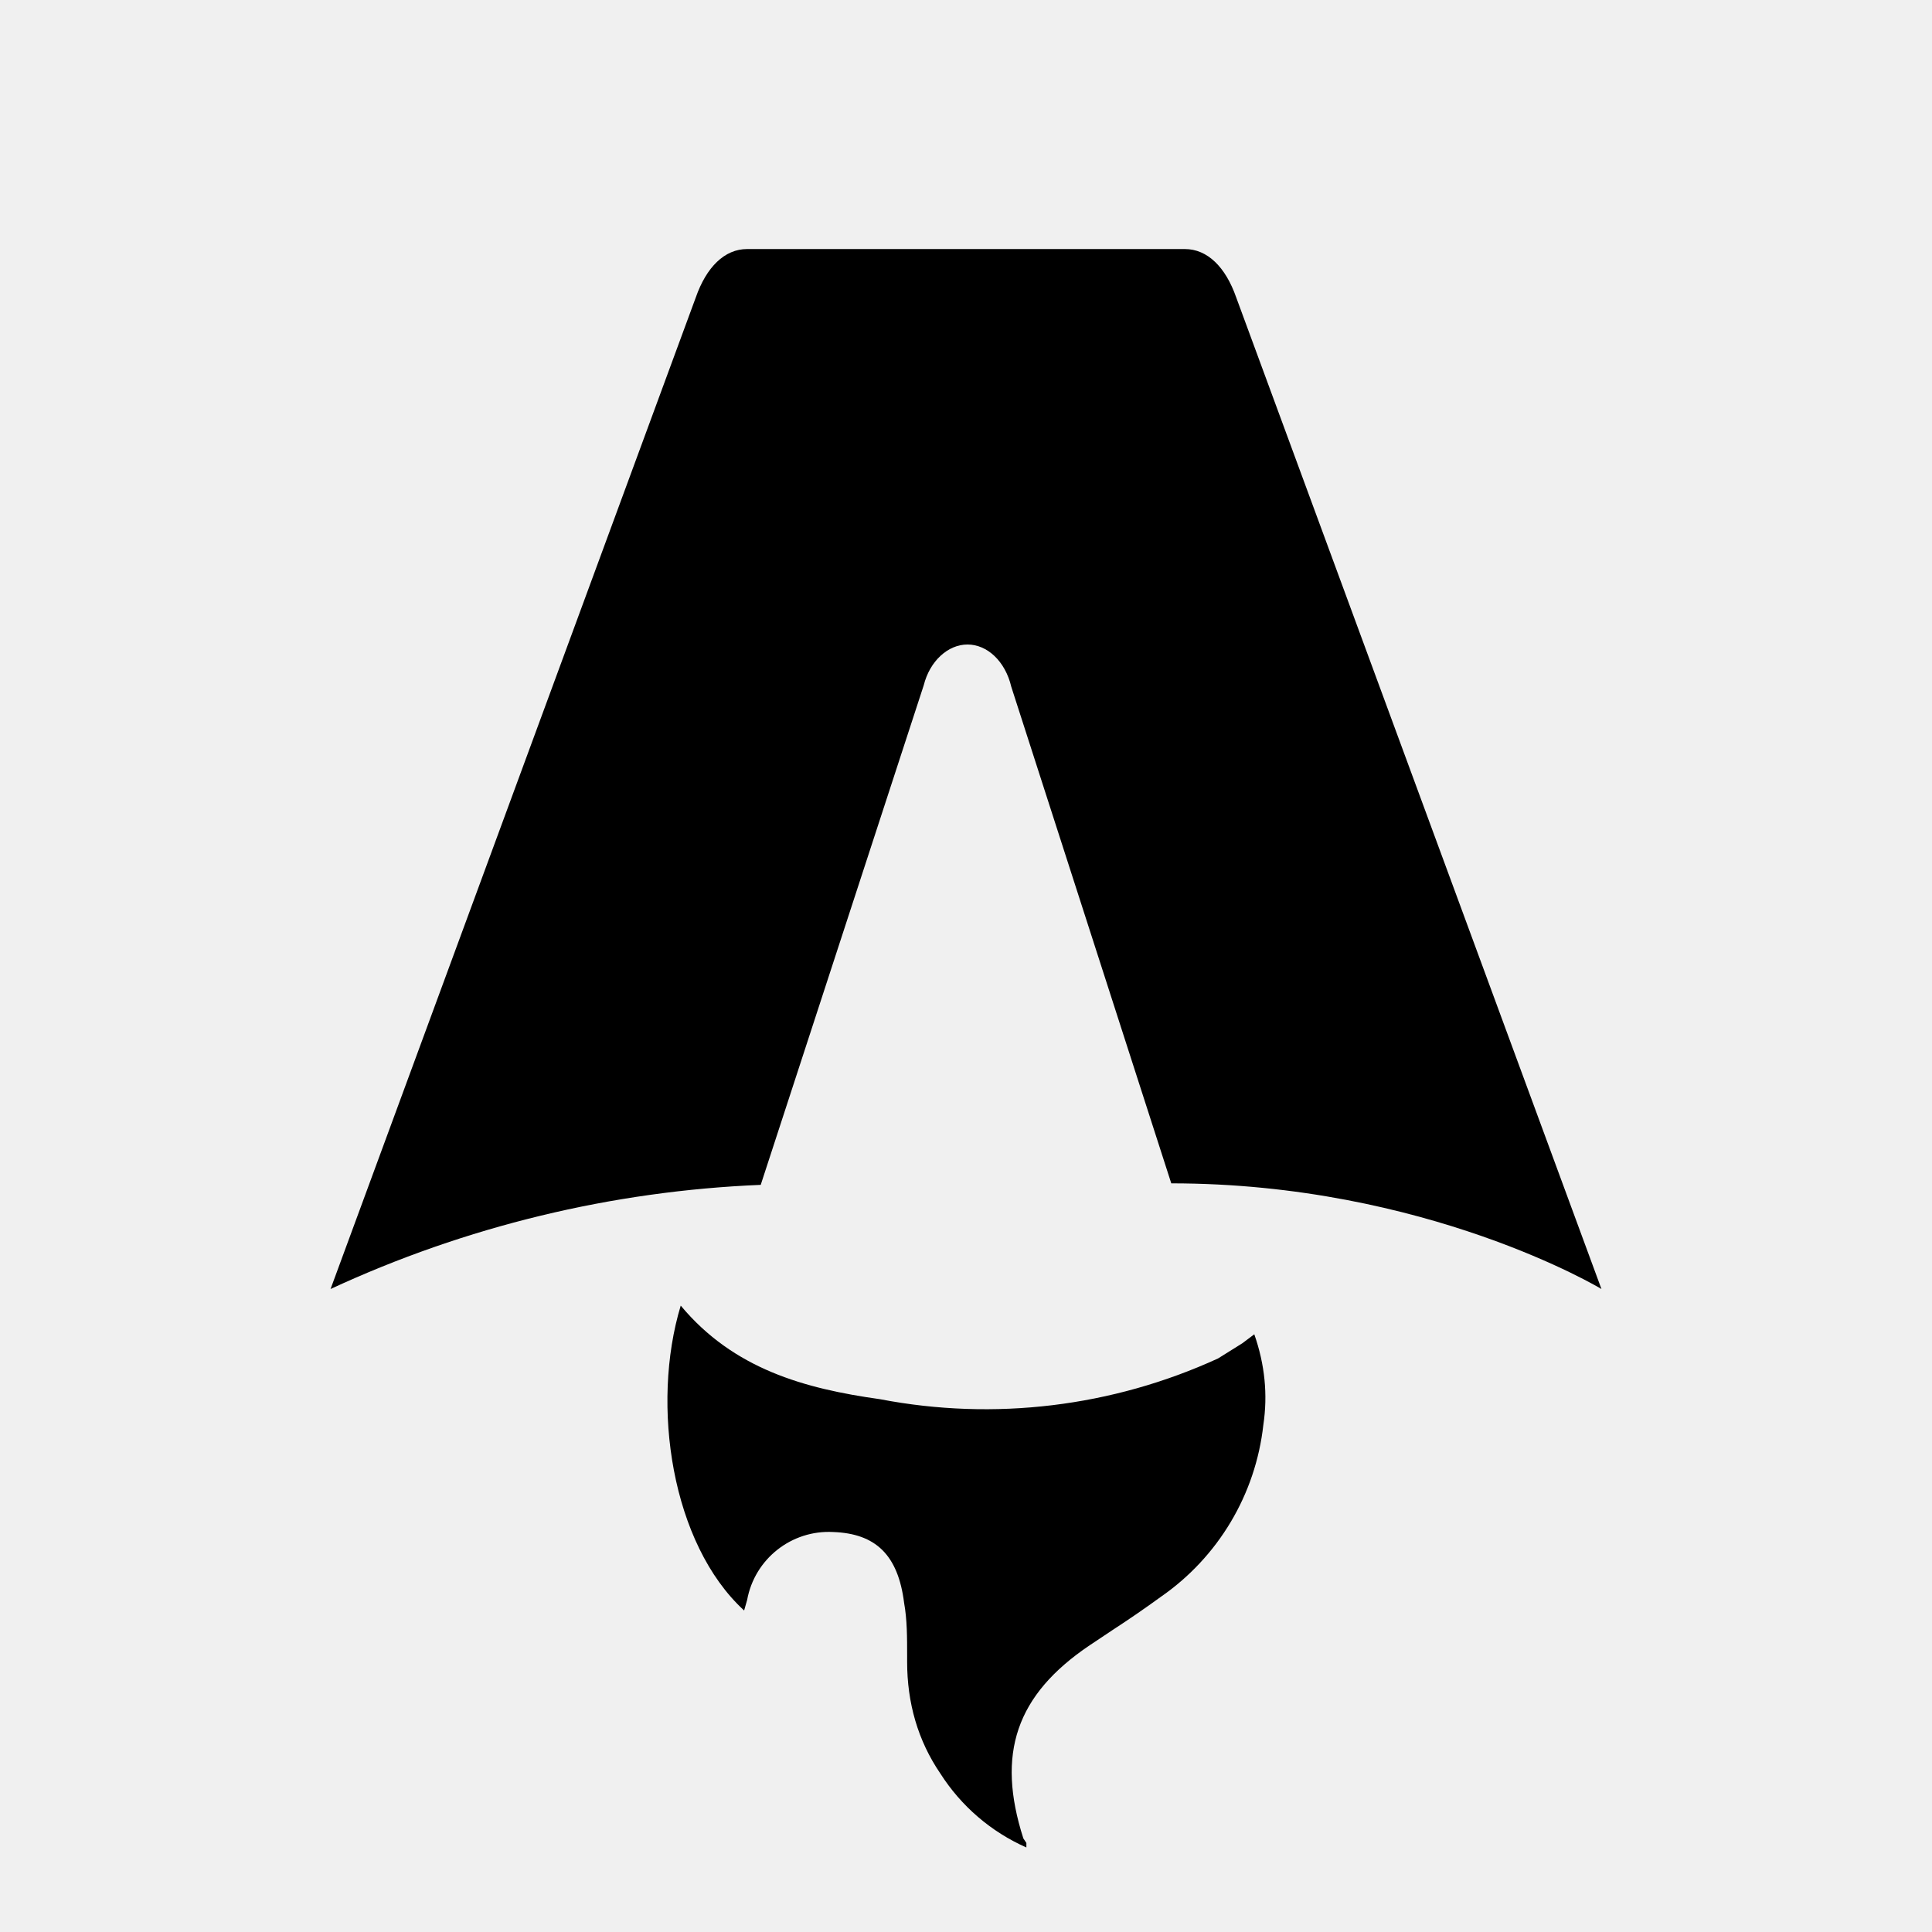
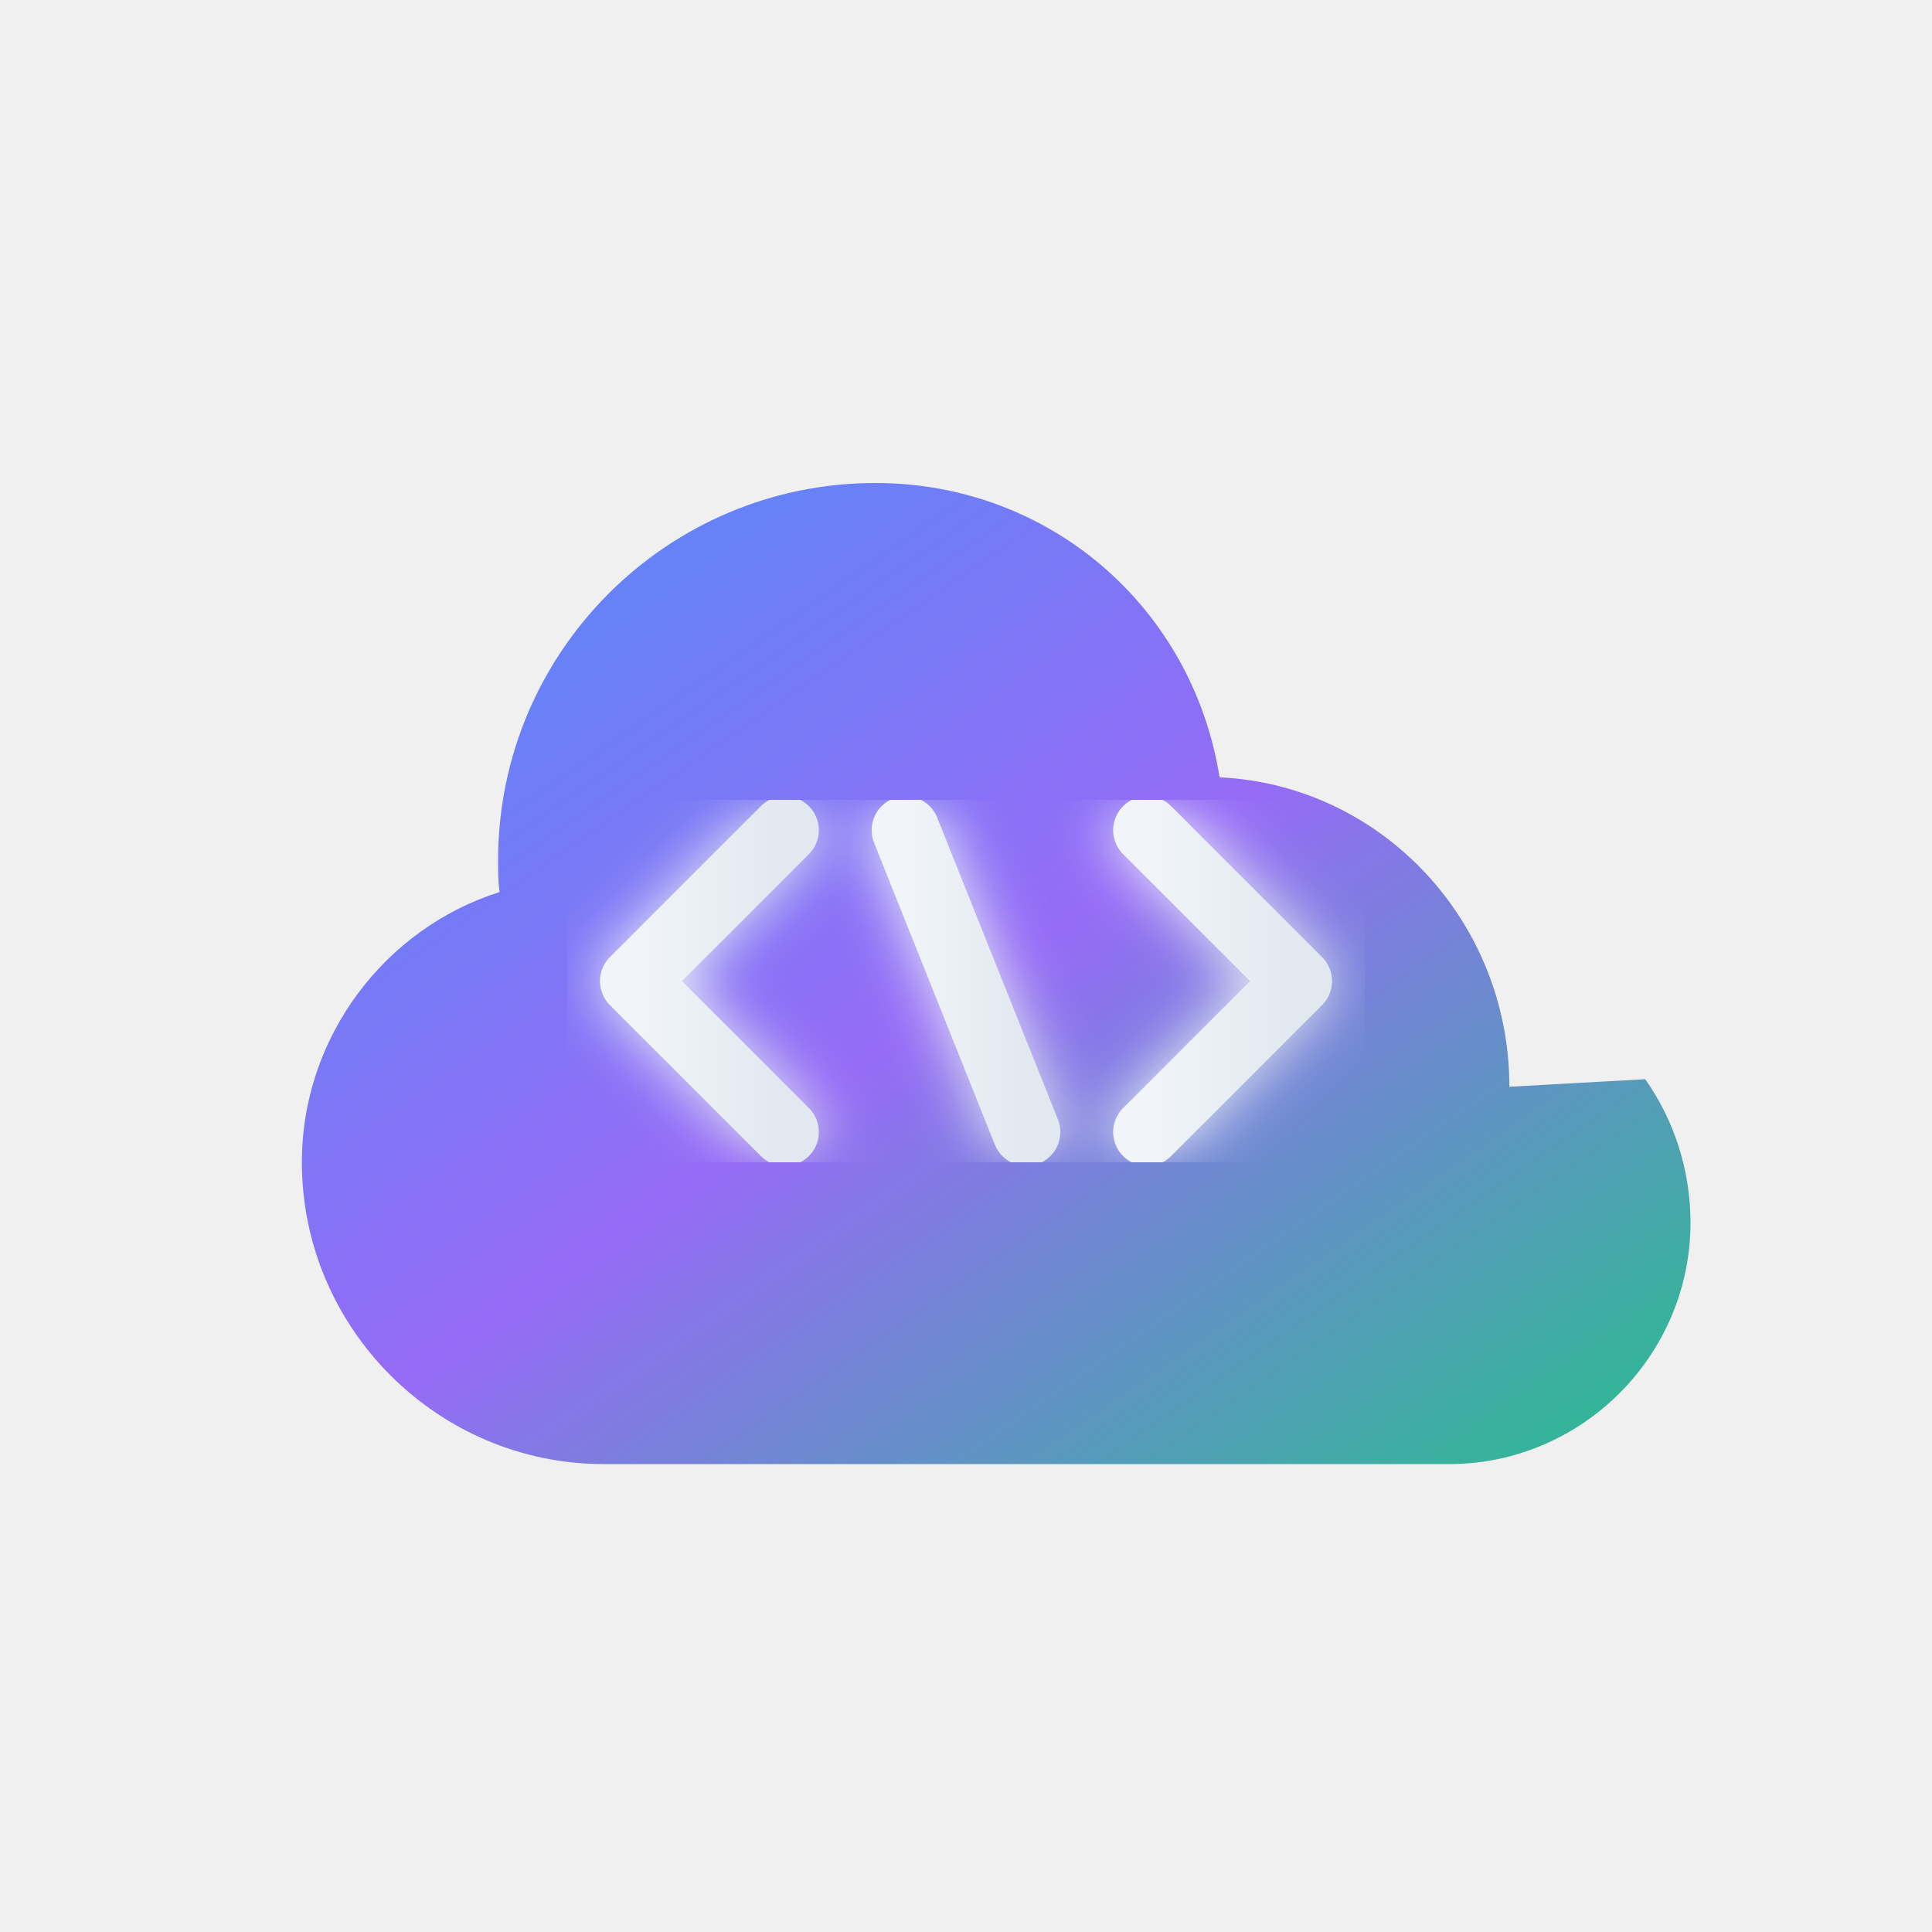
- <svg xmlns="http://www.w3.org/2000/svg" fill="none" viewBox="0 0 128 128">
-   <path d="M50.4 78.5a75.1 75.1 0 0 0-28.5 6.9l24.2-65.7c.7-2 1.9-3.2 3.4-3.2h29c1.5 0 2.7 1.2 3.4 3.2l24.2 65.7s-11.6-7-28.5-7L67 45.5c-.4-1.7-1.6-2.8-2.9-2.8-1.3 0-2.5 1.1-2.9 2.7L50.4 78.5Zm-1.1 28.2Zm-4.2-20.2c-2 6.6-.6 15.8 4.2 20.2a17.5 17.5 0 0 1 .2-.7 5.5 5.5 0 0 1 5.7-4.5c2.8.1 4.3 1.5 4.7 4.7.2 1.1.2 2.3.2 3.5v.4c0 2.7.7 5.2 2.2 7.4a13 13 0 0 0 5.7 4.9v-.3l-.2-.3c-1.8-5.6-.5-9.5 4.4-12.8l1.5-1a73 73 0 0 0 3.2-2.2 16 16 0 0 0 6.8-11.4c.3-2 .1-4-.6-6l-.8.6-1.6 1a37 37 0 0 1-22.4 2.7c-5-.7-9.7-2-13.2-6.2Z" />
-   <style>
-         path { fill: #000; }
-         @media (prefers-color-scheme: dark) {
-             path { fill: #FFF; }
-         }
-     </style>
+ <svg xmlns="http://www.w3.org/2000/svg" viewBox="0 0 128 128" fill="none">
+   <defs>
+     <linearGradient id="cloudGrad" x1="0%" y1="0%" x2="100%" y2="100%">
+       <stop offset="0%" stop-color="#3b82f6" />
+       <stop offset="50%" stop-color="#8b5cf6" />
+       <stop offset="100%" stop-color="#10b981" />
+     </linearGradient>
+     <linearGradient id="codeGrad" x1="0%" y1="0%" x2="100%" y2="0%">
+       <stop offset="0%" stop-color="#f1f5f9" />
+       <stop offset="100%" stop-color="#e2e8f0" />
+     </linearGradient>
+     <filter id="glow">
+       <feGaussianBlur stdDeviation="2" result="blur" />
+       <feMerge>
+         <feMergeNode in="blur" />
+         <feMergeNode in="SourceGraphic" />
+       </feMerge>
+     </filter>
+   </defs>
+   <path d="M100 72c0-11-8.5-20-19.2-20.5C79 40.2 69.5 32 58 32c-13.8 0-25 11.2-25 25 0 0.7 0 1.4 0.1 2.1C25.5 61.5 20 68.7 20 77c0 11 9 20 20 20h56c8.8 0 16-7.2 16-16 0-3.5-1.1-6.8-3-9.5" fill="url(#cloudGrad)" opacity="0.9" />
+   <g filter="url(#glow)">
+     <path d="M42 65L52 55M42 65L52 75" stroke="url(#codeGrad)" stroke-width="4.5" stroke-linecap="round" stroke-linejoin="round" fill="none" />
+     <path d="M60 55L68 75" stroke="url(#codeGrad)" stroke-width="4.5" stroke-linecap="round" fill="none" />
+     <path d="M86 65L76 55M86 65L76 75" stroke="url(#codeGrad)" stroke-width="4.5" stroke-linecap="round" stroke-linejoin="round" fill="none" />
+   </g>
</svg>
